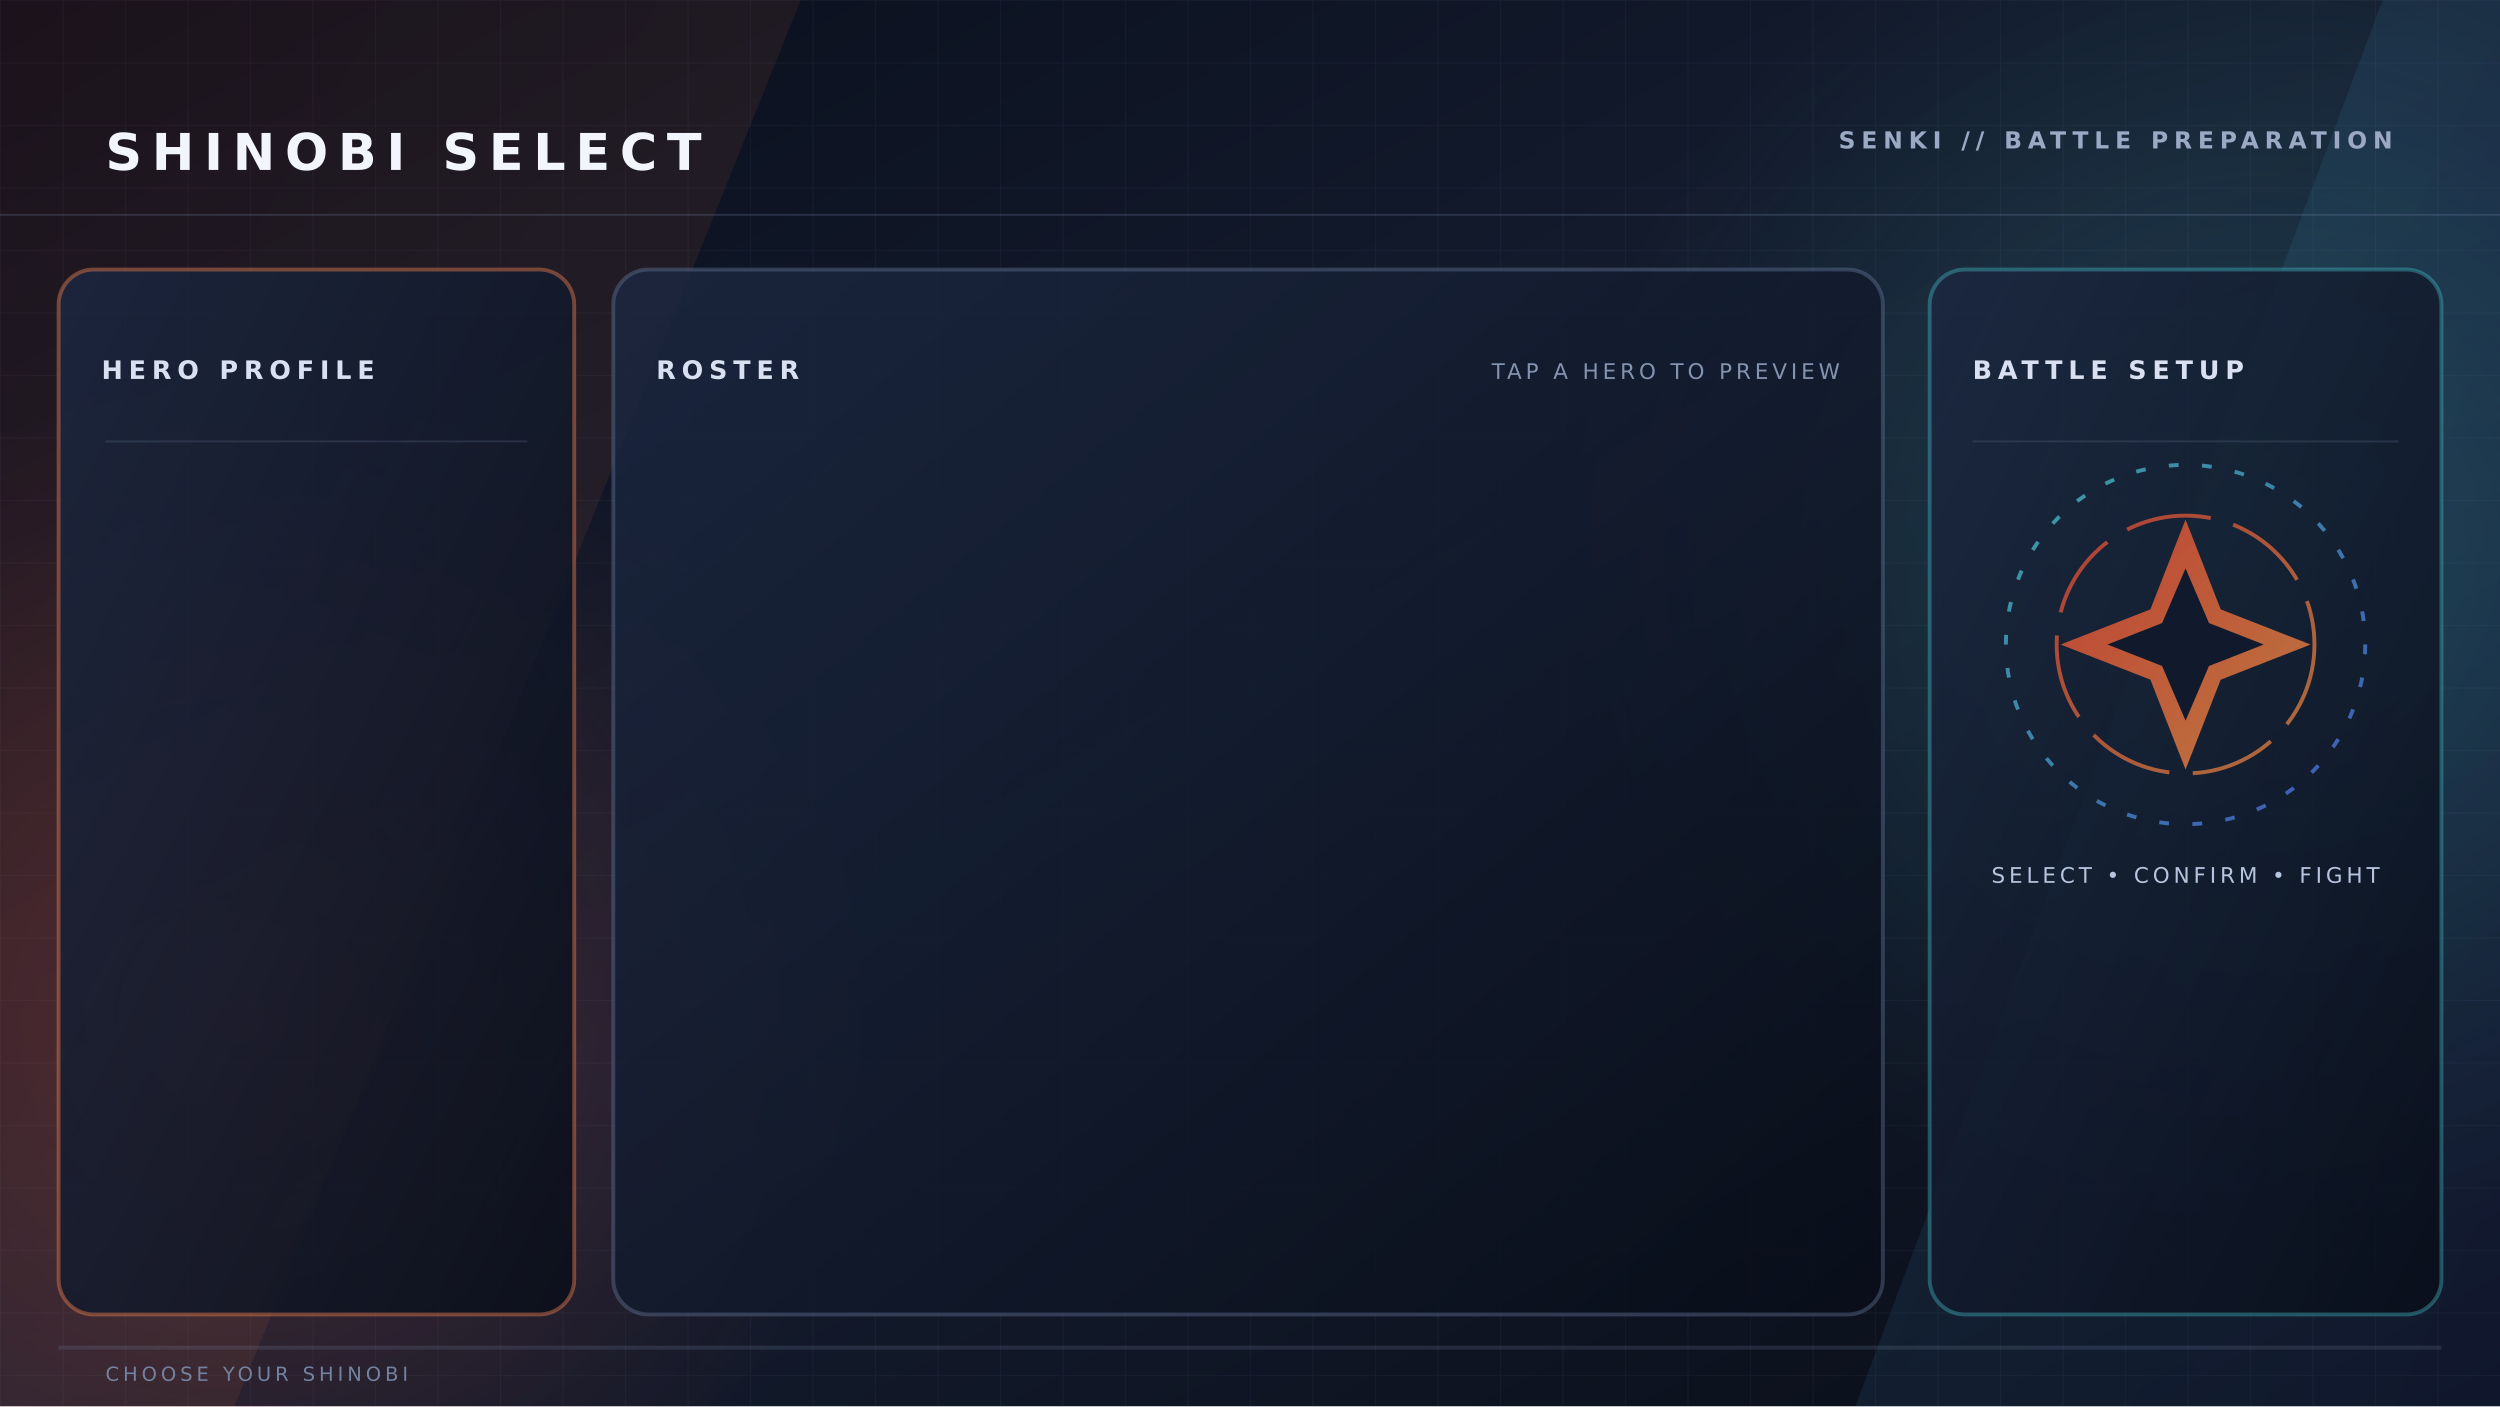
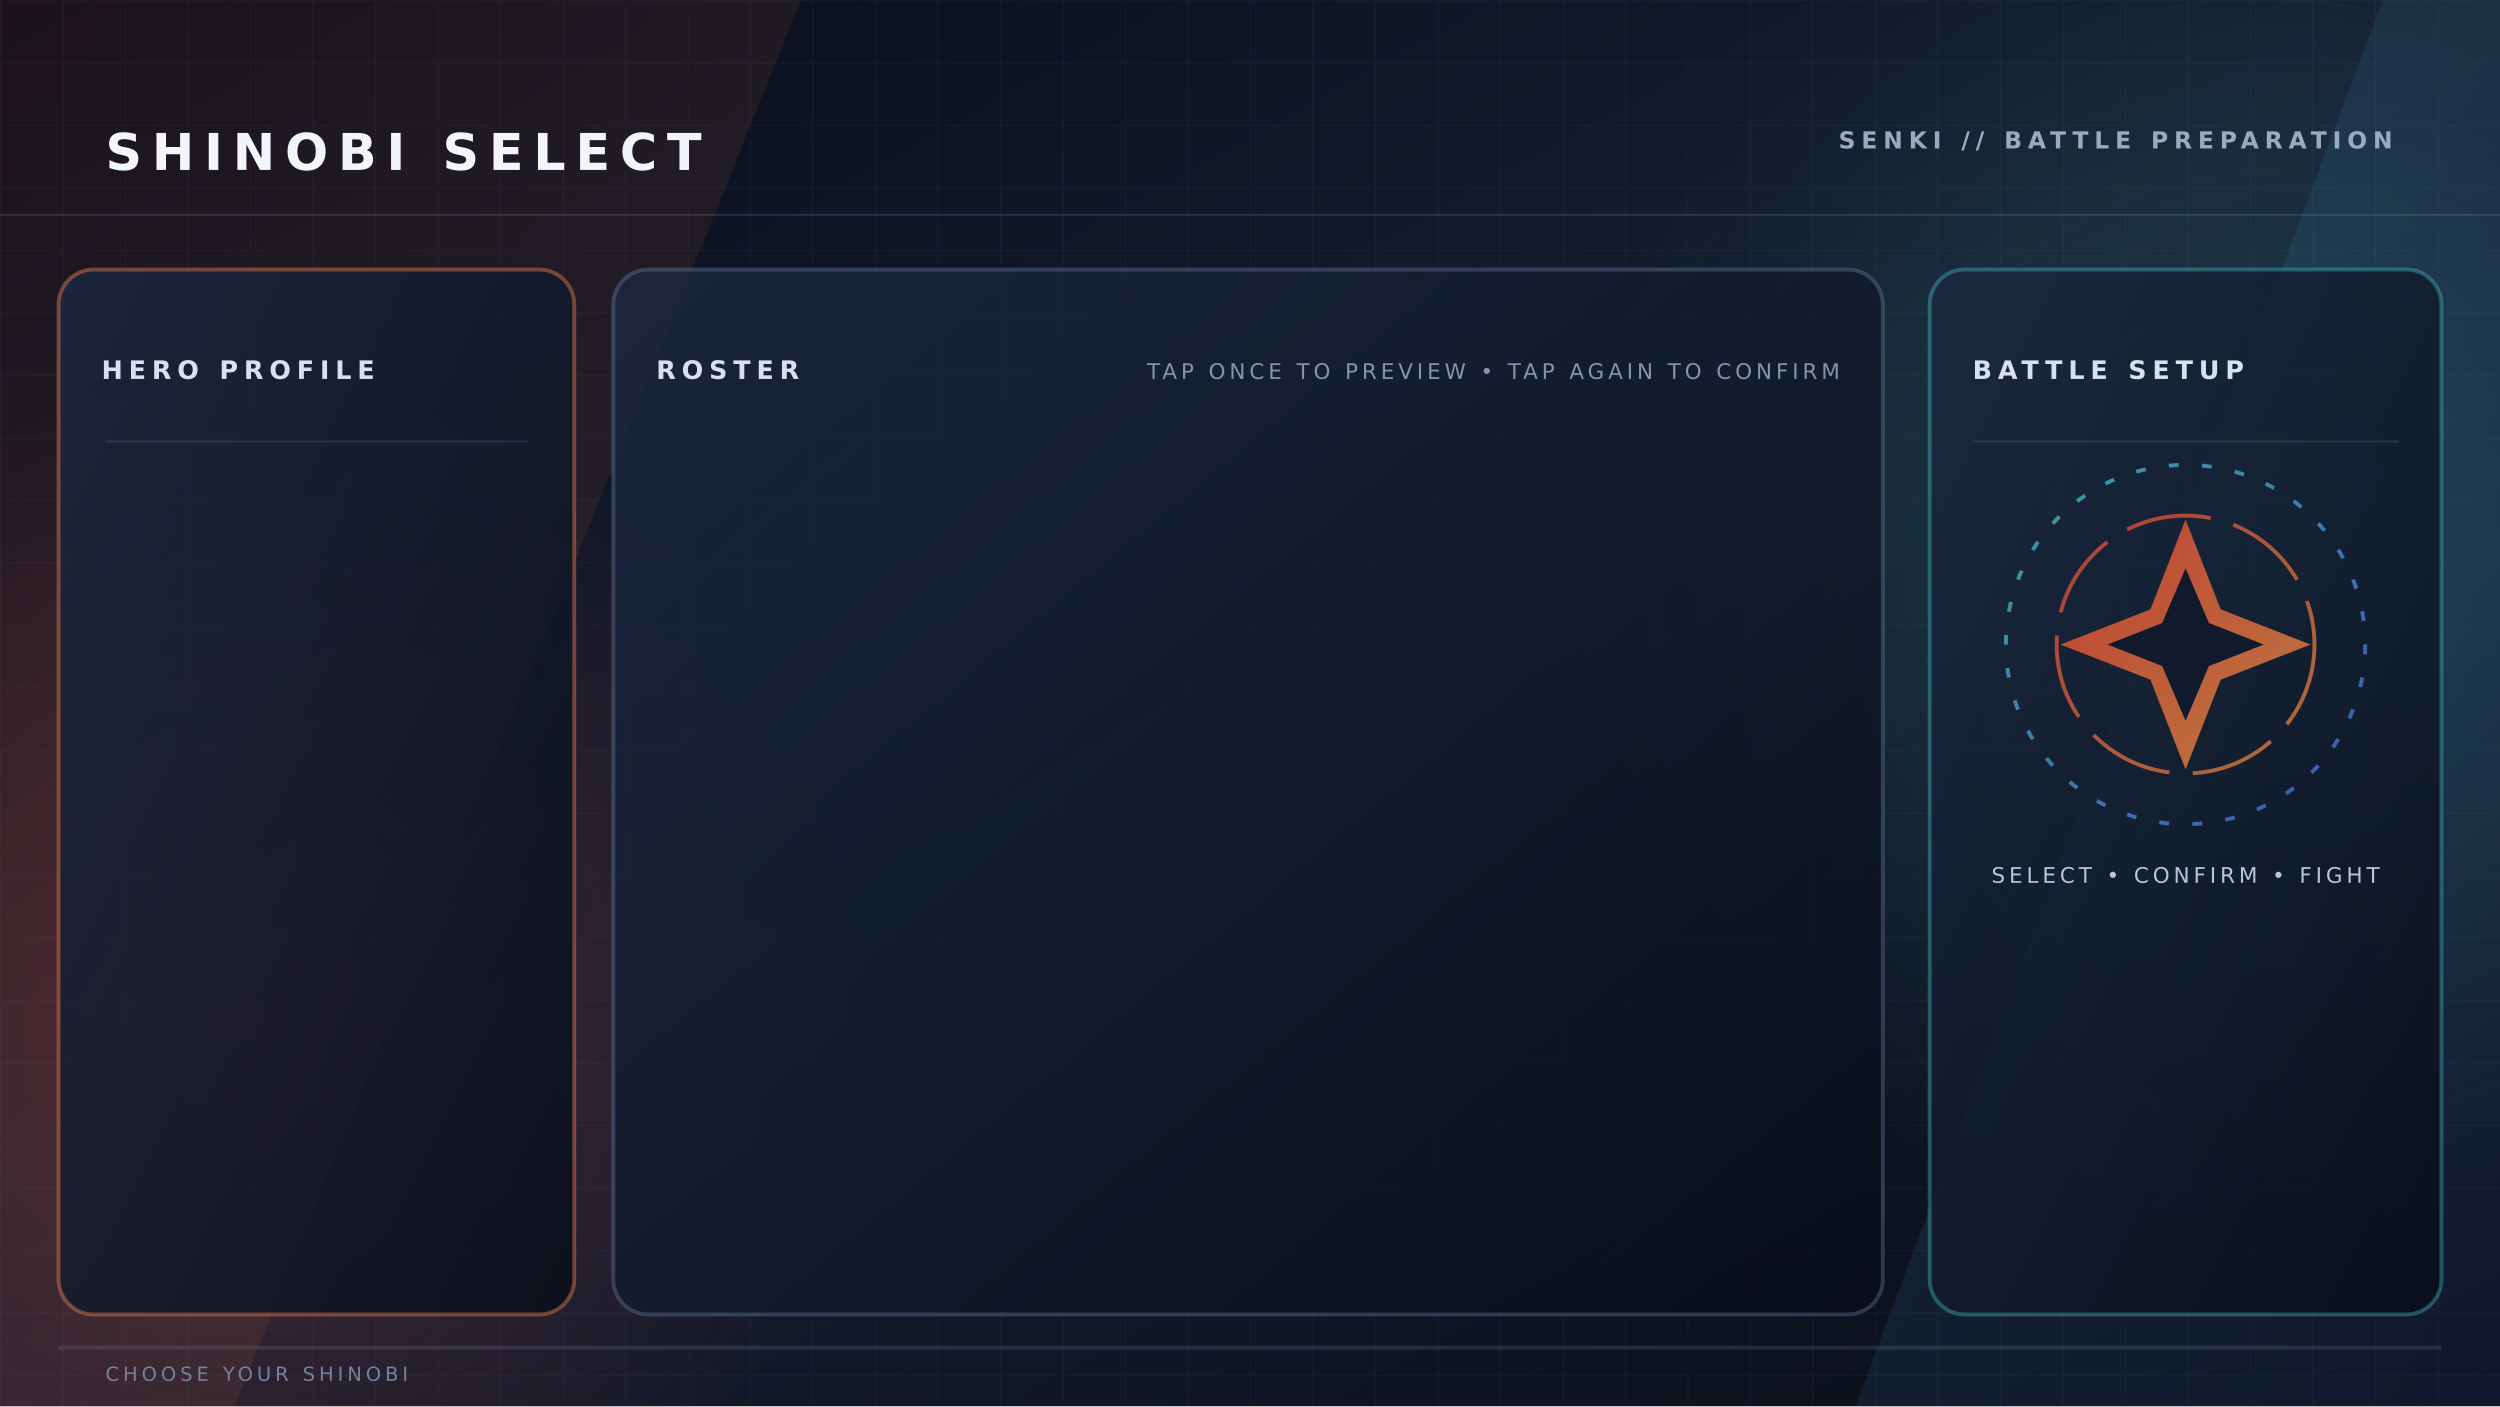
<svg xmlns="http://www.w3.org/2000/svg" width="1280" height="720" viewBox="0 0 1280 720">
  <defs>
    <linearGradient id="bg" x1="0" y1="0" x2="1" y2="1">
      <stop stop-color="#080d19" />
      <stop offset=".5" stop-color="#151d30" />
      <stop offset="1" stop-color="#090d17" />
    </linearGradient>
    <linearGradient id="red" x1="0" y1="0" x2="1" y2="1">
      <stop stop-color="#ff4d32" />
      <stop offset="1" stop-color="#ff9a47" />
    </linearGradient>
    <linearGradient id="blue" x1="0" y1="0" x2="1" y2="1">
      <stop stop-color="#4fe2dc" />
      <stop offset="1" stop-color="#5577ff" />
    </linearGradient>
    <pattern id="grid" width="32" height="32" patternUnits="userSpaceOnUse">
      <path d="M32 0H0V32" fill="none" stroke="#b6c9ff" stroke-opacity=".04" />
    </pattern>
    <linearGradient id="panel" x1="0" y1="0" x2="1" y2="1">
      <stop stop-color="#1b2740" stop-opacity=".86" />
      <stop offset="1" stop-color="#080d18" stop-opacity=".82" />
    </linearGradient>
    <radialGradient id="leftGlow">
      <stop stop-color="#ff563b" stop-opacity=".22" />
      <stop offset="1" stop-color="#ff563b" stop-opacity="0" />
    </radialGradient>
    <radialGradient id="rightGlow">
      <stop stop-color="#4fdfe4" stop-opacity=".18" />
      <stop offset="1" stop-color="#4fdfe4" stop-opacity="0" />
    </radialGradient>
  </defs>
  <rect width="1280" height="720" fill="url(#bg)" />
  <rect width="1280" height="720" fill="url(#grid)" />
  <circle cx="120" cy="520" r="330" fill="url(#leftGlow)" />
  <circle cx="1160" cy="280" r="360" fill="url(#rightGlow)" />
  <path d="M0 0H410L120 720H0Z" fill="url(#red)" opacity=".08" />
  <path d="M1280 0H1220L950 720H1280Z" fill="url(#blue)" opacity=".09" />
  <path d="M0 110H1280" stroke="#8293b6" stroke-opacity=".22" />
  <path d="M54 57H130" stroke="url(#red)" stroke-width="5" stroke-linecap="round" />
  <text x="54" y="87" fill="#f3f5fc" font-family="DejaVu Sans, sans-serif" font-size="26" font-weight="800" letter-spacing="5">SHINOBI SELECT</text>
  <text x="1225" y="76" text-anchor="end" fill="#9ba9c5" font-family="DejaVu Sans, sans-serif" font-size="12" font-weight="700" letter-spacing="3">SENKI // BATTLE PREPARATION</text>
  <rect x="30" y="138" width="264" height="535" rx="18" fill="url(#panel)" stroke="#ff8753" stroke-opacity=".4" stroke-width="2" />
  <path d="M52 168H150" stroke="url(#red)" stroke-width="4" stroke-linecap="round" />
  <text x="52" y="194" fill="#d9e0f1" font-family="DejaVu Sans, sans-serif" font-size="13" font-weight="700" letter-spacing="3">HERO PROFILE</text>
  <path d="M54 226H270" stroke="#8293b6" stroke-opacity=".18" />
  <rect x="314" y="138" width="650" height="535" rx="18" fill="url(#panel)" stroke="#7b91b7" stroke-opacity=".32" stroke-width="2" />
  <path d="M336 168H425" stroke="url(#blue)" stroke-width="4" stroke-linecap="round" />
  <text x="336" y="194" fill="#d9e0f1" font-family="DejaVu Sans, sans-serif" font-size="13" font-weight="700" letter-spacing="3">ROSTER</text>
-   <text x="942" y="194" text-anchor="end" fill="#8493af" font-family="DejaVu Sans, sans-serif" font-size="11" letter-spacing="2">TAP A HERO TO PREVIEW</text>
+   <text x="942" y="194" text-anchor="end" fill="#8493af" font-family="DejaVu Sans, sans-serif" font-size="11" letter-spacing="2">TAP ONCE TO PREVIEW • TAP AGAIN TO CONFIRM</text>
  <rect x="988" y="138" width="262" height="535" rx="18" fill="url(#panel)" stroke="#4fdfe4" stroke-opacity=".32" stroke-width="2" />
  <path d="M1010 168H1105" stroke="url(#blue)" stroke-width="4" stroke-linecap="round" />
  <text x="1010" y="194" fill="#d9e0f1" font-family="DejaVu Sans, sans-serif" font-size="13" font-weight="700" letter-spacing="3">BATTLE SETUP</text>
  <path d="M1010 226H1228" stroke="#8293b6" stroke-opacity=".18" />
  <circle cx="1119" cy="330" r="92" fill="none" stroke="url(#blue)" stroke-width="2" stroke-dasharray="5 12" opacity=".65" />
  <circle cx="1119" cy="330" r="66" fill="none" stroke="url(#red)" stroke-width="2" stroke-dasharray="44 12" opacity=".65" />
  <path d="M1119 266L1137 312L1183 330L1137 348L1119 394L1101 348L1055 330L1101 312Z" fill="url(#red)" opacity=".72" />
  <path d="M1119 291L1131 319L1159 330L1131 341L1119 369L1107 341L1079 330L1107 319Z" fill="#111a2c" />
  <text x="1119" y="452" text-anchor="middle" fill="#b7c4de" font-family="DejaVu Sans, sans-serif" font-size="11" letter-spacing="2">SELECT • CONFIRM • FIGHT</text>
  <path d="M30 690H1250" stroke="#7b8ba8" stroke-opacity=".2" stroke-width="2" />
  <path d="M30 690H330" stroke="url(#red)" stroke-width="3" />
  <text x="54" y="707" fill="#73829f" font-family="DejaVu Sans, sans-serif" font-size="10" letter-spacing="2">CHOOSE YOUR SHINOBI</text>
</svg>
